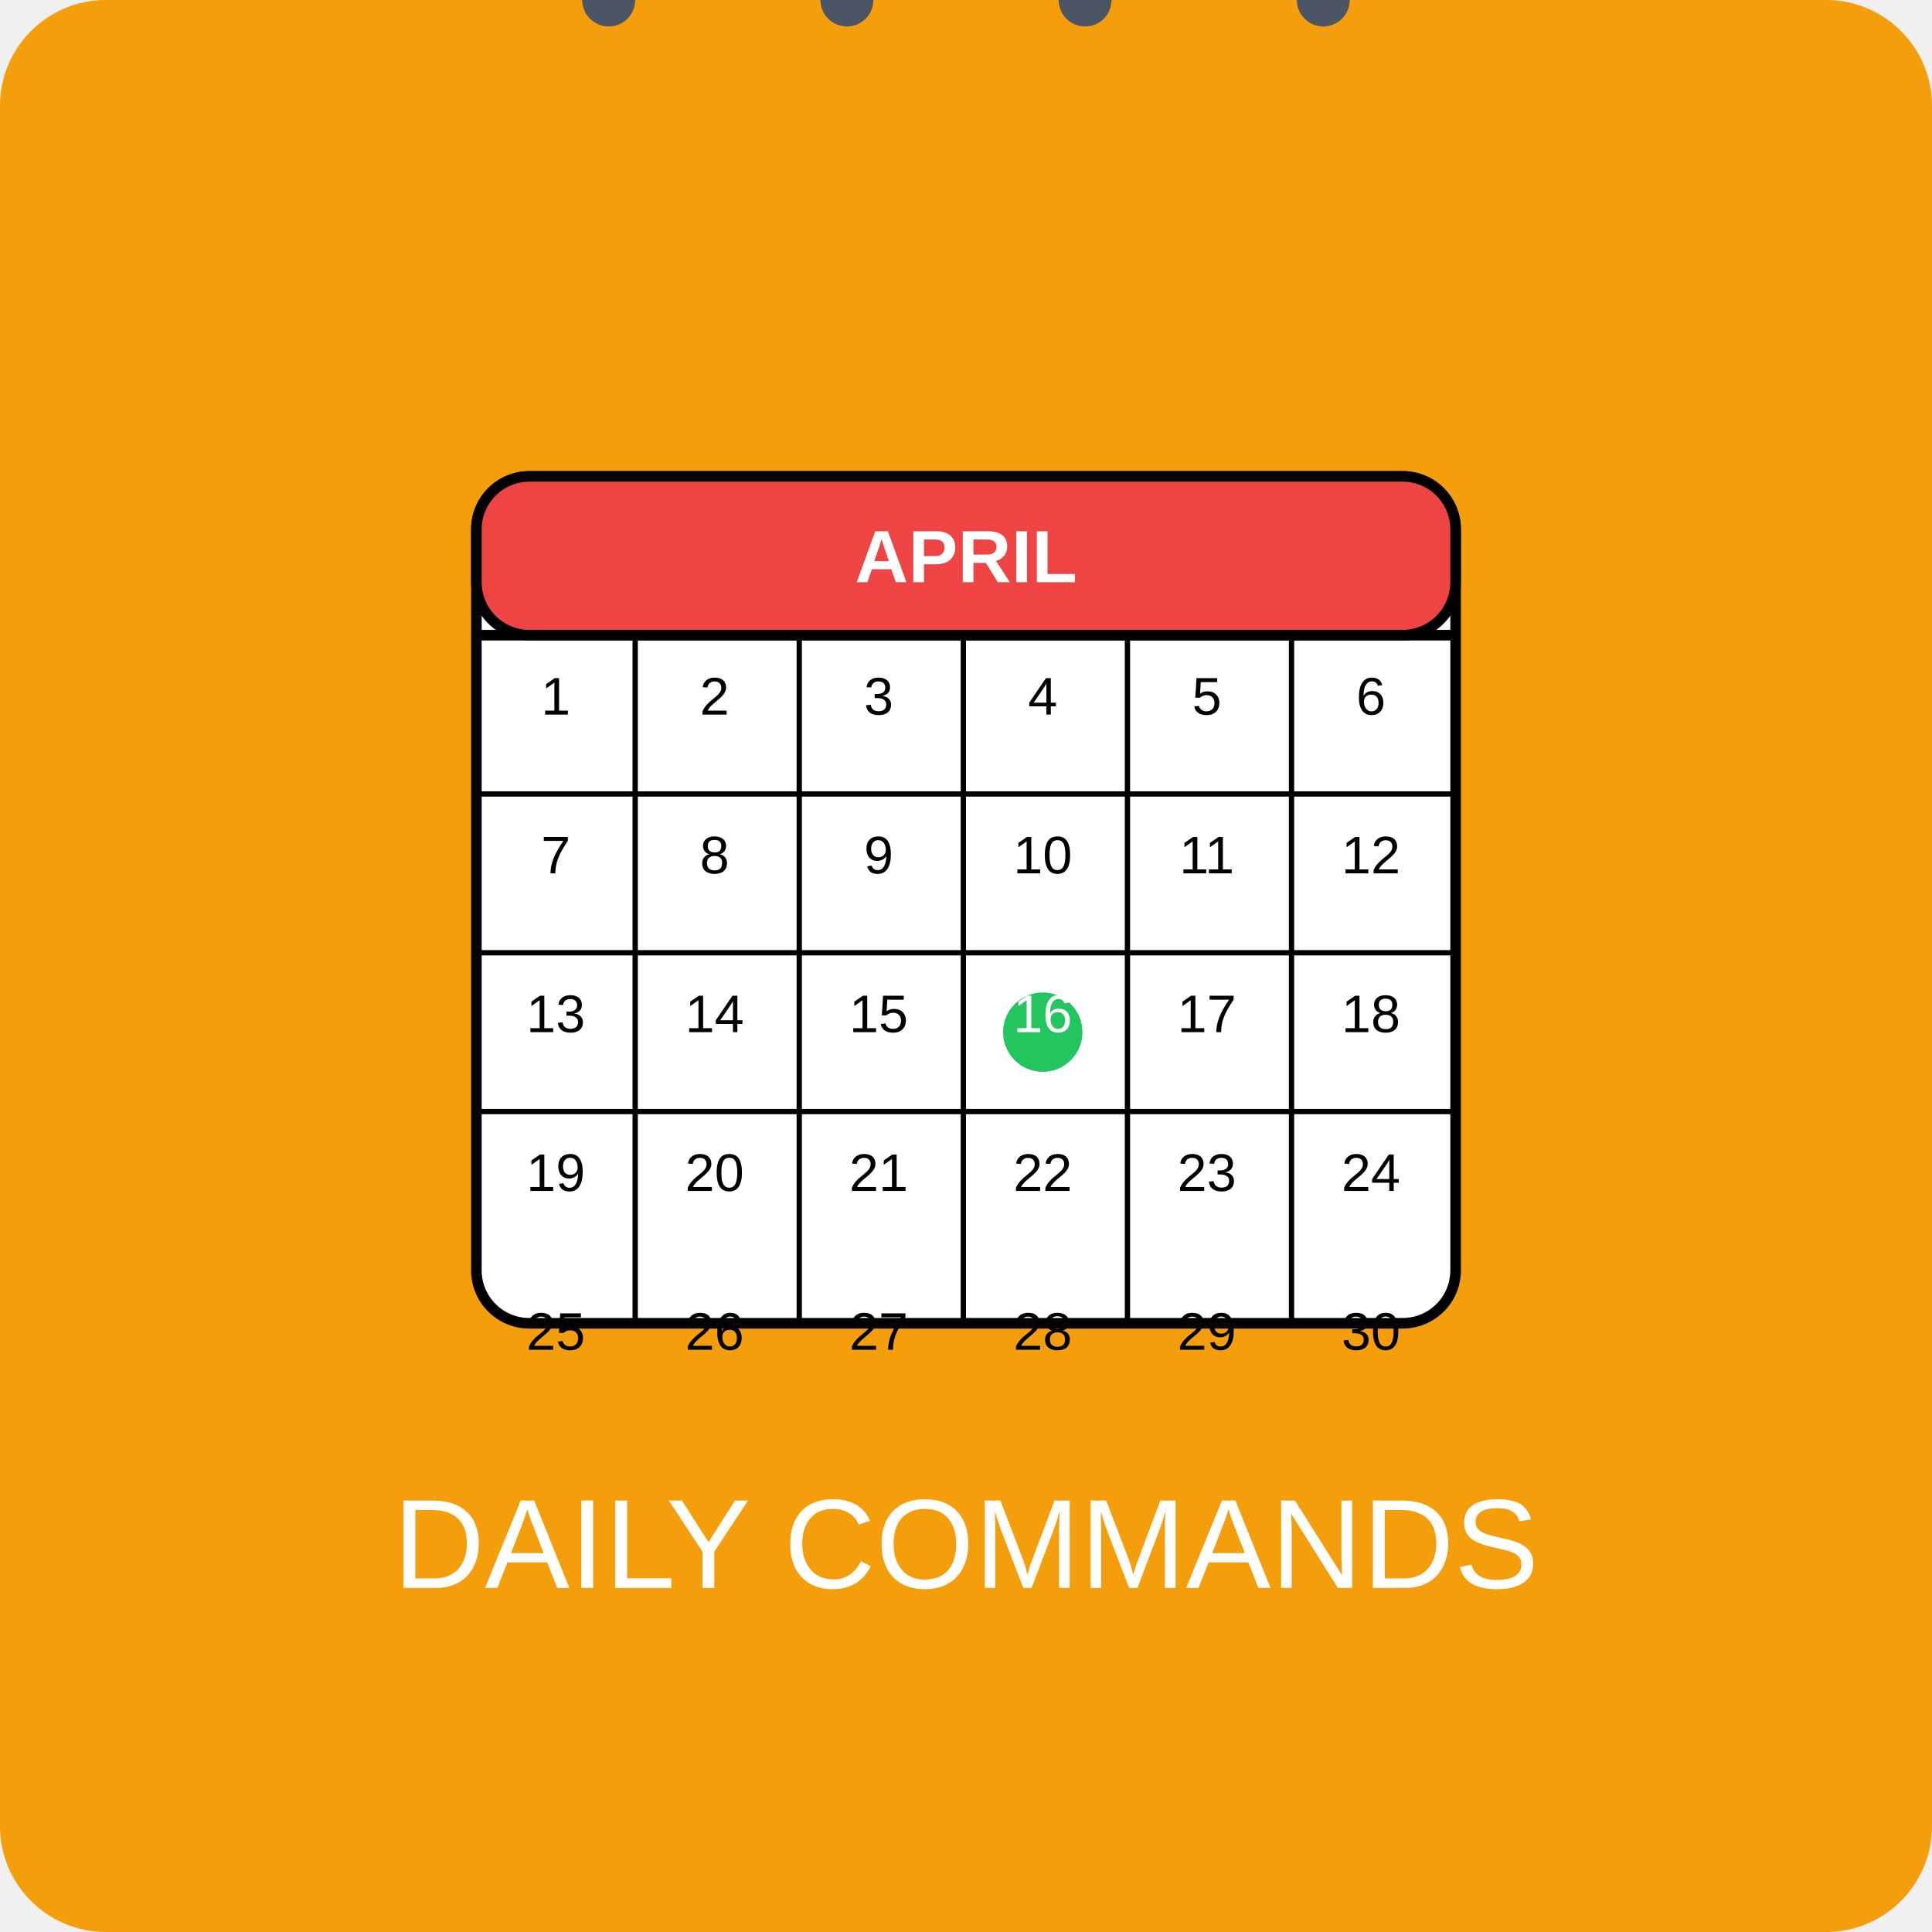
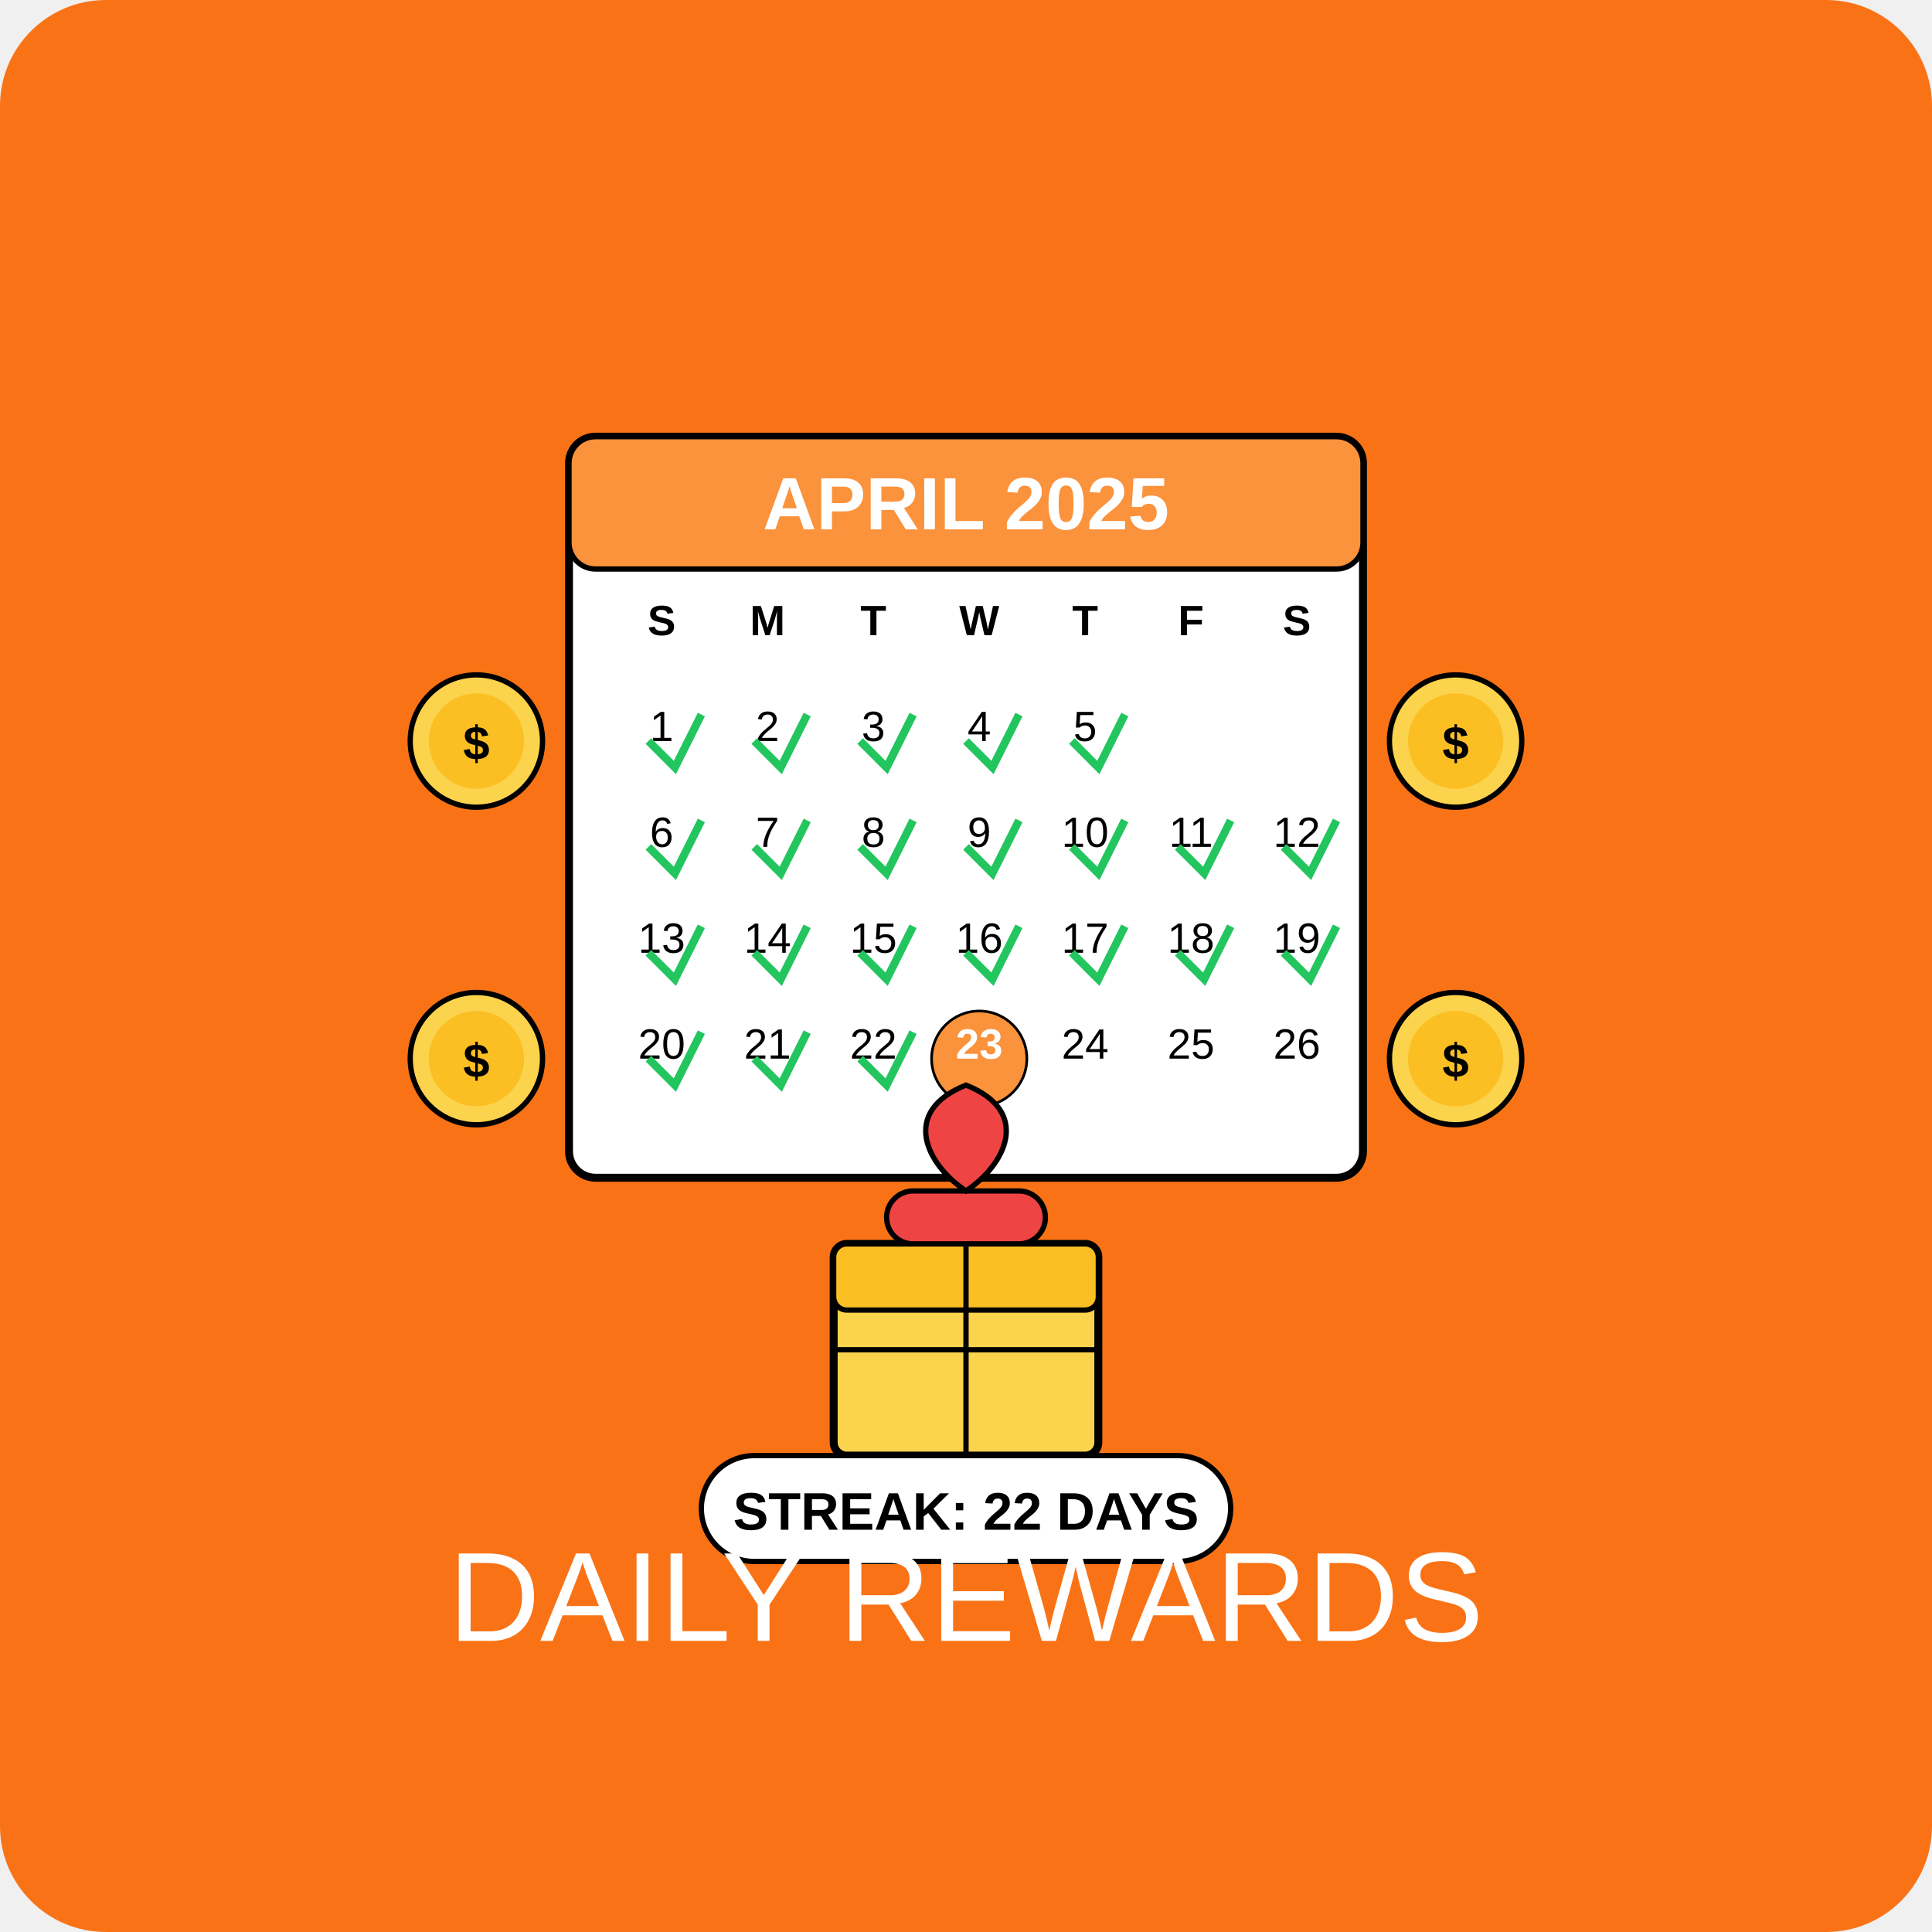
<svg xmlns="http://www.w3.org/2000/svg" width="730" height="730" viewBox="0 0 730 730">
-   <rect width="730" height="730" rx="40" fill="#F59E0B" />
-   <rect x="180" y="180" width="370" height="320" rx="20" fill="#FFFFFF" stroke="#000000" stroke-width="4" />
-   <rect x="180" y="180" width="370" height="60" rx="20" fill="#EF4444" stroke="#000000" stroke-width="4" />
-   <circle cx="230" y="210" r="10" fill="#4B5563" />
-   <circle cx="320" y="210" r="10" fill="#4B5563" />
-   <circle cx="410" y="210" r="10" fill="#4B5563" />
-   <circle cx="500" y="210" r="10" fill="#4B5563" />
-   <line x1="180" y1="240" x2="550" y2="240" stroke="#000000" stroke-width="4" />
-   <line x1="180" y1="300" x2="550" y2="300" stroke="#000000" stroke-width="2" />
-   <line x1="180" y1="360" x2="550" y2="360" stroke="#000000" stroke-width="2" />
-   <line x1="180" y1="420" x2="550" y2="420" stroke="#000000" stroke-width="2" />
-   <line x1="240" y1="240" x2="240" y2="500" stroke="#000000" stroke-width="2" />
-   <line x1="302" y1="240" x2="302" y2="500" stroke="#000000" stroke-width="2" />
-   <line x1="364" y1="240" x2="364" y2="500" stroke="#000000" stroke-width="2" />
-   <line x1="426" y1="240" x2="426" y2="500" stroke="#000000" stroke-width="2" />
-   <line x1="488" y1="240" x2="488" y2="500" stroke="#000000" stroke-width="2" />
-   <text x="210" y="270" font-family="Arial, sans-serif" font-size="20" text-anchor="middle" fill="#000000">1</text>
-   <text x="270" y="270" font-family="Arial, sans-serif" font-size="20" text-anchor="middle" fill="#000000">2</text>
-   <text x="332" y="270" font-family="Arial, sans-serif" font-size="20" text-anchor="middle" fill="#000000">3</text>
-   <text x="394" y="270" font-family="Arial, sans-serif" font-size="20" text-anchor="middle" fill="#000000">4</text>
-   <text x="456" y="270" font-family="Arial, sans-serif" font-size="20" text-anchor="middle" fill="#000000">5</text>
-   <text x="518" y="270" font-family="Arial, sans-serif" font-size="20" text-anchor="middle" fill="#000000">6</text>
-   <text x="210" y="330" font-family="Arial, sans-serif" font-size="20" text-anchor="middle" fill="#000000">7</text>
-   <text x="270" y="330" font-family="Arial, sans-serif" font-size="20" text-anchor="middle" fill="#000000">8</text>
-   <text x="332" y="330" font-family="Arial, sans-serif" font-size="20" text-anchor="middle" fill="#000000">9</text>
-   <text x="394" y="330" font-family="Arial, sans-serif" font-size="20" text-anchor="middle" fill="#000000">10</text>
-   <text x="456" y="330" font-family="Arial, sans-serif" font-size="20" text-anchor="middle" fill="#000000">11</text>
-   <text x="518" y="330" font-family="Arial, sans-serif" font-size="20" text-anchor="middle" fill="#000000">12</text>
-   <text x="210" y="390" font-family="Arial, sans-serif" font-size="20" text-anchor="middle" fill="#000000">13</text>
-   <text x="270" y="390" font-family="Arial, sans-serif" font-size="20" text-anchor="middle" fill="#000000">14</text>
-   <text x="332" y="390" font-family="Arial, sans-serif" font-size="20" text-anchor="middle" fill="#000000">15</text>
-   <circle cx="394" cy="390" r="15" fill="#22C55E" />
-   <text x="394" y="390" font-family="Arial, sans-serif" font-size="20" text-anchor="middle" fill="#FFFFFF">16</text>
-   <text x="456" y="390" font-family="Arial, sans-serif" font-size="20" text-anchor="middle" fill="#000000">17</text>
-   <text x="518" y="390" font-family="Arial, sans-serif" font-size="20" text-anchor="middle" fill="#000000">18</text>
-   <text x="210" y="450" font-family="Arial, sans-serif" font-size="20" text-anchor="middle" fill="#000000">19</text>
-   <text x="270" y="450" font-family="Arial, sans-serif" font-size="20" text-anchor="middle" fill="#000000">20</text>
-   <text x="332" y="450" font-family="Arial, sans-serif" font-size="20" text-anchor="middle" fill="#000000">21</text>
-   <text x="394" y="450" font-family="Arial, sans-serif" font-size="20" text-anchor="middle" fill="#000000">22</text>
-   <text x="456" y="450" font-family="Arial, sans-serif" font-size="20" text-anchor="middle" fill="#000000">23</text>
-   <text x="518" y="450" font-family="Arial, sans-serif" font-size="20" text-anchor="middle" fill="#000000">24</text>
-   <text x="210" y="510" font-family="Arial, sans-serif" font-size="20" text-anchor="middle" fill="#000000">25</text>
-   <text x="270" y="510" font-family="Arial, sans-serif" font-size="20" text-anchor="middle" fill="#000000">26</text>
-   <text x="332" y="510" font-family="Arial, sans-serif" font-size="20" text-anchor="middle" fill="#000000">27</text>
-   <text x="394" y="510" font-family="Arial, sans-serif" font-size="20" text-anchor="middle" fill="#000000">28</text>
-   <text x="456" y="510" font-family="Arial, sans-serif" font-size="20" text-anchor="middle" fill="#000000">29</text>
-   <text x="518" y="510" font-family="Arial, sans-serif" font-size="20" text-anchor="middle" fill="#000000">30</text>
-   <text x="365" y="220" font-family="Arial, sans-serif" font-size="28" font-weight="bold" text-anchor="middle" fill="#FFFFFF">APRIL</text>
-   <text x="365" y="600" font-family="Arial, sans-serif" font-size="48" text-anchor="middle" fill="#FFFFFF">DAILY COMMANDS</text>
+   <rect width="730" height="730" rx="40" fill="#F97316" />
+   <rect x="215" y="165" width="300" height="280" rx="10" fill="#FFFFFF" stroke="#000000" stroke-width="3" />
+   <rect x="215" y="165" width="300" height="50" rx="10" fill="#FB923C" stroke="#000000" stroke-width="2" />
+   <text x="365" y="200" font-family="Arial, sans-serif" font-size="28" font-weight="bold" text-anchor="middle" fill="#FFFFFF">APRIL 2025</text>
+   <text x="250" y="240" font-family="Arial, sans-serif" font-size="16" font-weight="bold" text-anchor="middle" fill="#000000">S</text>
+   <text x="290" y="240" font-family="Arial, sans-serif" font-size="16" font-weight="bold" text-anchor="middle" fill="#000000">M</text>
+   <text x="330" y="240" font-family="Arial, sans-serif" font-size="16" font-weight="bold" text-anchor="middle" fill="#000000">T</text>
+   <text x="370" y="240" font-family="Arial, sans-serif" font-size="16" font-weight="bold" text-anchor="middle" fill="#000000">W</text>
+   <text x="410" y="240" font-family="Arial, sans-serif" font-size="16" font-weight="bold" text-anchor="middle" fill="#000000">T</text>
+   <text x="450" y="240" font-family="Arial, sans-serif" font-size="16" font-weight="bold" text-anchor="middle" fill="#000000">F</text>
+   <text x="490" y="240" font-family="Arial, sans-serif" font-size="16" font-weight="bold" text-anchor="middle" fill="#000000">S</text>
+   <text x="250" y="280" font-family="Arial, sans-serif" font-size="16" text-anchor="middle" fill="#000000">1</text>
+   <text x="290" y="280" font-family="Arial, sans-serif" font-size="16" text-anchor="middle" fill="#000000">2</text>
+   <text x="330" y="280" font-family="Arial, sans-serif" font-size="16" text-anchor="middle" fill="#000000">3</text>
+   <text x="370" y="280" font-family="Arial, sans-serif" font-size="16" text-anchor="middle" fill="#000000">4</text>
+   <text x="410" y="280" font-family="Arial, sans-serif" font-size="16" text-anchor="middle" fill="#000000">5</text>
+   <text x="250" y="320" font-family="Arial, sans-serif" font-size="16" text-anchor="middle" fill="#000000">6</text>
+   <text x="290" y="320" font-family="Arial, sans-serif" font-size="16" text-anchor="middle" fill="#000000">7</text>
+   <text x="330" y="320" font-family="Arial, sans-serif" font-size="16" text-anchor="middle" fill="#000000">8</text>
+   <text x="370" y="320" font-family="Arial, sans-serif" font-size="16" text-anchor="middle" fill="#000000">9</text>
+   <text x="410" y="320" font-family="Arial, sans-serif" font-size="16" text-anchor="middle" fill="#000000">10</text>
+   <text x="450" y="320" font-family="Arial, sans-serif" font-size="16" text-anchor="middle" fill="#000000">11</text>
+   <text x="490" y="320" font-family="Arial, sans-serif" font-size="16" text-anchor="middle" fill="#000000">12</text>
+   <text x="250" y="360" font-family="Arial, sans-serif" font-size="16" text-anchor="middle" fill="#000000">13</text>
+   <text x="290" y="360" font-family="Arial, sans-serif" font-size="16" text-anchor="middle" fill="#000000">14</text>
+   <text x="330" y="360" font-family="Arial, sans-serif" font-size="16" text-anchor="middle" fill="#000000">15</text>
+   <text x="370" y="360" font-family="Arial, sans-serif" font-size="16" text-anchor="middle" fill="#000000">16</text>
+   <text x="410" y="360" font-family="Arial, sans-serif" font-size="16" text-anchor="middle" fill="#000000">17</text>
+   <text x="450" y="360" font-family="Arial, sans-serif" font-size="16" text-anchor="middle" fill="#000000">18</text>
+   <text x="490" y="360" font-family="Arial, sans-serif" font-size="16" text-anchor="middle" fill="#000000">19</text>
+   <text x="250" y="400" font-family="Arial, sans-serif" font-size="16" text-anchor="middle" fill="#000000">20</text>
+   <text x="290" y="400" font-family="Arial, sans-serif" font-size="16" text-anchor="middle" fill="#000000">21</text>
+   <text x="330" y="400" font-family="Arial, sans-serif" font-size="16" text-anchor="middle" fill="#000000">22</text>
+   <circle cx="370" cy="400" r="18" fill="#FB923C" stroke="#000000" stroke-width="1" />
+   <text x="370" y="400" font-family="Arial, sans-serif" font-size="16" font-weight="bold" text-anchor="middle" fill="#FFFFFF">23</text>
+   <text x="410" y="400" font-family="Arial, sans-serif" font-size="16" text-anchor="middle" fill="#000000">24</text>
+   <text x="450" y="400" font-family="Arial, sans-serif" font-size="16" text-anchor="middle" fill="#000000">25</text>
+   <text x="490" y="400" font-family="Arial, sans-serif" font-size="16" text-anchor="middle" fill="#000000">26</text>
+   <rect x="315" y="470" width="100" height="80" rx="5" fill="#FCD34D" stroke="#000000" stroke-width="3" />
+   <rect x="315" y="470" width="100" height="25" rx="5" fill="#FBBF24" stroke="#000000" stroke-width="2" />
+   <line x1="365" y1="470" x2="365" y2="550" stroke="#000000" stroke-width="2" />
+   <line x1="315" y1="510" x2="415" y2="510" stroke="#000000" stroke-width="2" />
+   <rect x="335" y="450" width="60" height="20" rx="10" fill="#EF4444" stroke="#000000" stroke-width="2" />
+   <path d="M365,450 C350,440 340,420 365,410 C390,420 380,440 365,450 Z" fill="#EF4444" stroke="#000000" stroke-width="2" />
+   <path d="M245,280 L255,290 L265,270" stroke="#22C55E" stroke-width="3" fill="none" />
+   <path d="M285,280 L295,290 L305,270" stroke="#22C55E" stroke-width="3" fill="none" />
+   <path d="M325,280 L335,290 L345,270" stroke="#22C55E" stroke-width="3" fill="none" />
+   <path d="M365,280 L375,290 L385,270" stroke="#22C55E" stroke-width="3" fill="none" />
+   <path d="M405,280 L415,290 L425,270" stroke="#22C55E" stroke-width="3" fill="none" />
+   <path d="M245,320 L255,330 L265,310" stroke="#22C55E" stroke-width="3" fill="none" />
+   <path d="M285,320 L295,330 L305,310" stroke="#22C55E" stroke-width="3" fill="none" />
+   <path d="M325,320 L335,330 L345,310" stroke="#22C55E" stroke-width="3" fill="none" />
+   <path d="M365,320 L375,330 L385,310" stroke="#22C55E" stroke-width="3" fill="none" />
+   <path d="M405,320 L415,330 L425,310" stroke="#22C55E" stroke-width="3" fill="none" />
+   <path d="M445,320 L455,330 L465,310" stroke="#22C55E" stroke-width="3" fill="none" />
+   <path d="M485,320 L495,330 L505,310" stroke="#22C55E" stroke-width="3" fill="none" />
+   <path d="M245,360 L255,370 L265,350" stroke="#22C55E" stroke-width="3" fill="none" />
+   <path d="M285,360 L295,370 L305,350" stroke="#22C55E" stroke-width="3" fill="none" />
+   <path d="M325,360 L335,370 L345,350" stroke="#22C55E" stroke-width="3" fill="none" />
+   <path d="M365,360 L375,370 L385,350" stroke="#22C55E" stroke-width="3" fill="none" />
+   <path d="M405,360 L415,370 L425,350" stroke="#22C55E" stroke-width="3" fill="none" />
+   <path d="M445,360 L455,370 L465,350" stroke="#22C55E" stroke-width="3" fill="none" />
+   <path d="M485,360 L495,370 L505,350" stroke="#22C55E" stroke-width="3" fill="none" />
+   <path d="M245,400 L255,410 L265,390" stroke="#22C55E" stroke-width="3" fill="none" />
+   <path d="M285,400 L295,410 L305,390" stroke="#22C55E" stroke-width="3" fill="none" />
+   <path d="M325,400 L335,410 L345,390" stroke="#22C55E" stroke-width="3" fill="none" />
+   <circle cx="180" cy="280" r="25" fill="#FCD34D" stroke="#000000" stroke-width="2" />
+   <circle cx="180" cy="280" r="18" fill="#FBBF24" />
+   <text x="180" y="287" font-family="Arial, sans-serif" font-size="18" font-weight="bold" text-anchor="middle" fill="#000000">$</text>
+   <circle cx="550" cy="280" r="25" fill="#FCD34D" stroke="#000000" stroke-width="2" />
+   <circle cx="550" cy="280" r="18" fill="#FBBF24" />
+   <text x="550" y="287" font-family="Arial, sans-serif" font-size="18" font-weight="bold" text-anchor="middle" fill="#000000">$</text>
+   <circle cx="180" cy="400" r="25" fill="#FCD34D" stroke="#000000" stroke-width="2" />
+   <circle cx="180" cy="400" r="18" fill="#FBBF24" />
+   <text x="180" y="407" font-family="Arial, sans-serif" font-size="18" font-weight="bold" text-anchor="middle" fill="#000000">$</text>
+   <circle cx="550" cy="400" r="25" fill="#FCD34D" stroke="#000000" stroke-width="2" />
+   <circle cx="550" cy="400" r="18" fill="#FBBF24" />
+   <text x="550" y="407" font-family="Arial, sans-serif" font-size="18" font-weight="bold" text-anchor="middle" fill="#000000">$</text>
+   <rect x="265" y="550" width="200" height="40" rx="20" fill="#FFFFFF" stroke="#000000" stroke-width="2" />
+   <text x="365" y="578" font-family="Arial, sans-serif" font-size="20" font-weight="bold" text-anchor="middle" fill="#000000">STREAK: 22 DAYS</text>
+   <text x="365" y="620" font-family="Arial, sans-serif" font-size="48" text-anchor="middle" fill="#FFFFFF">DAILY REWARDS</text>
</svg>
